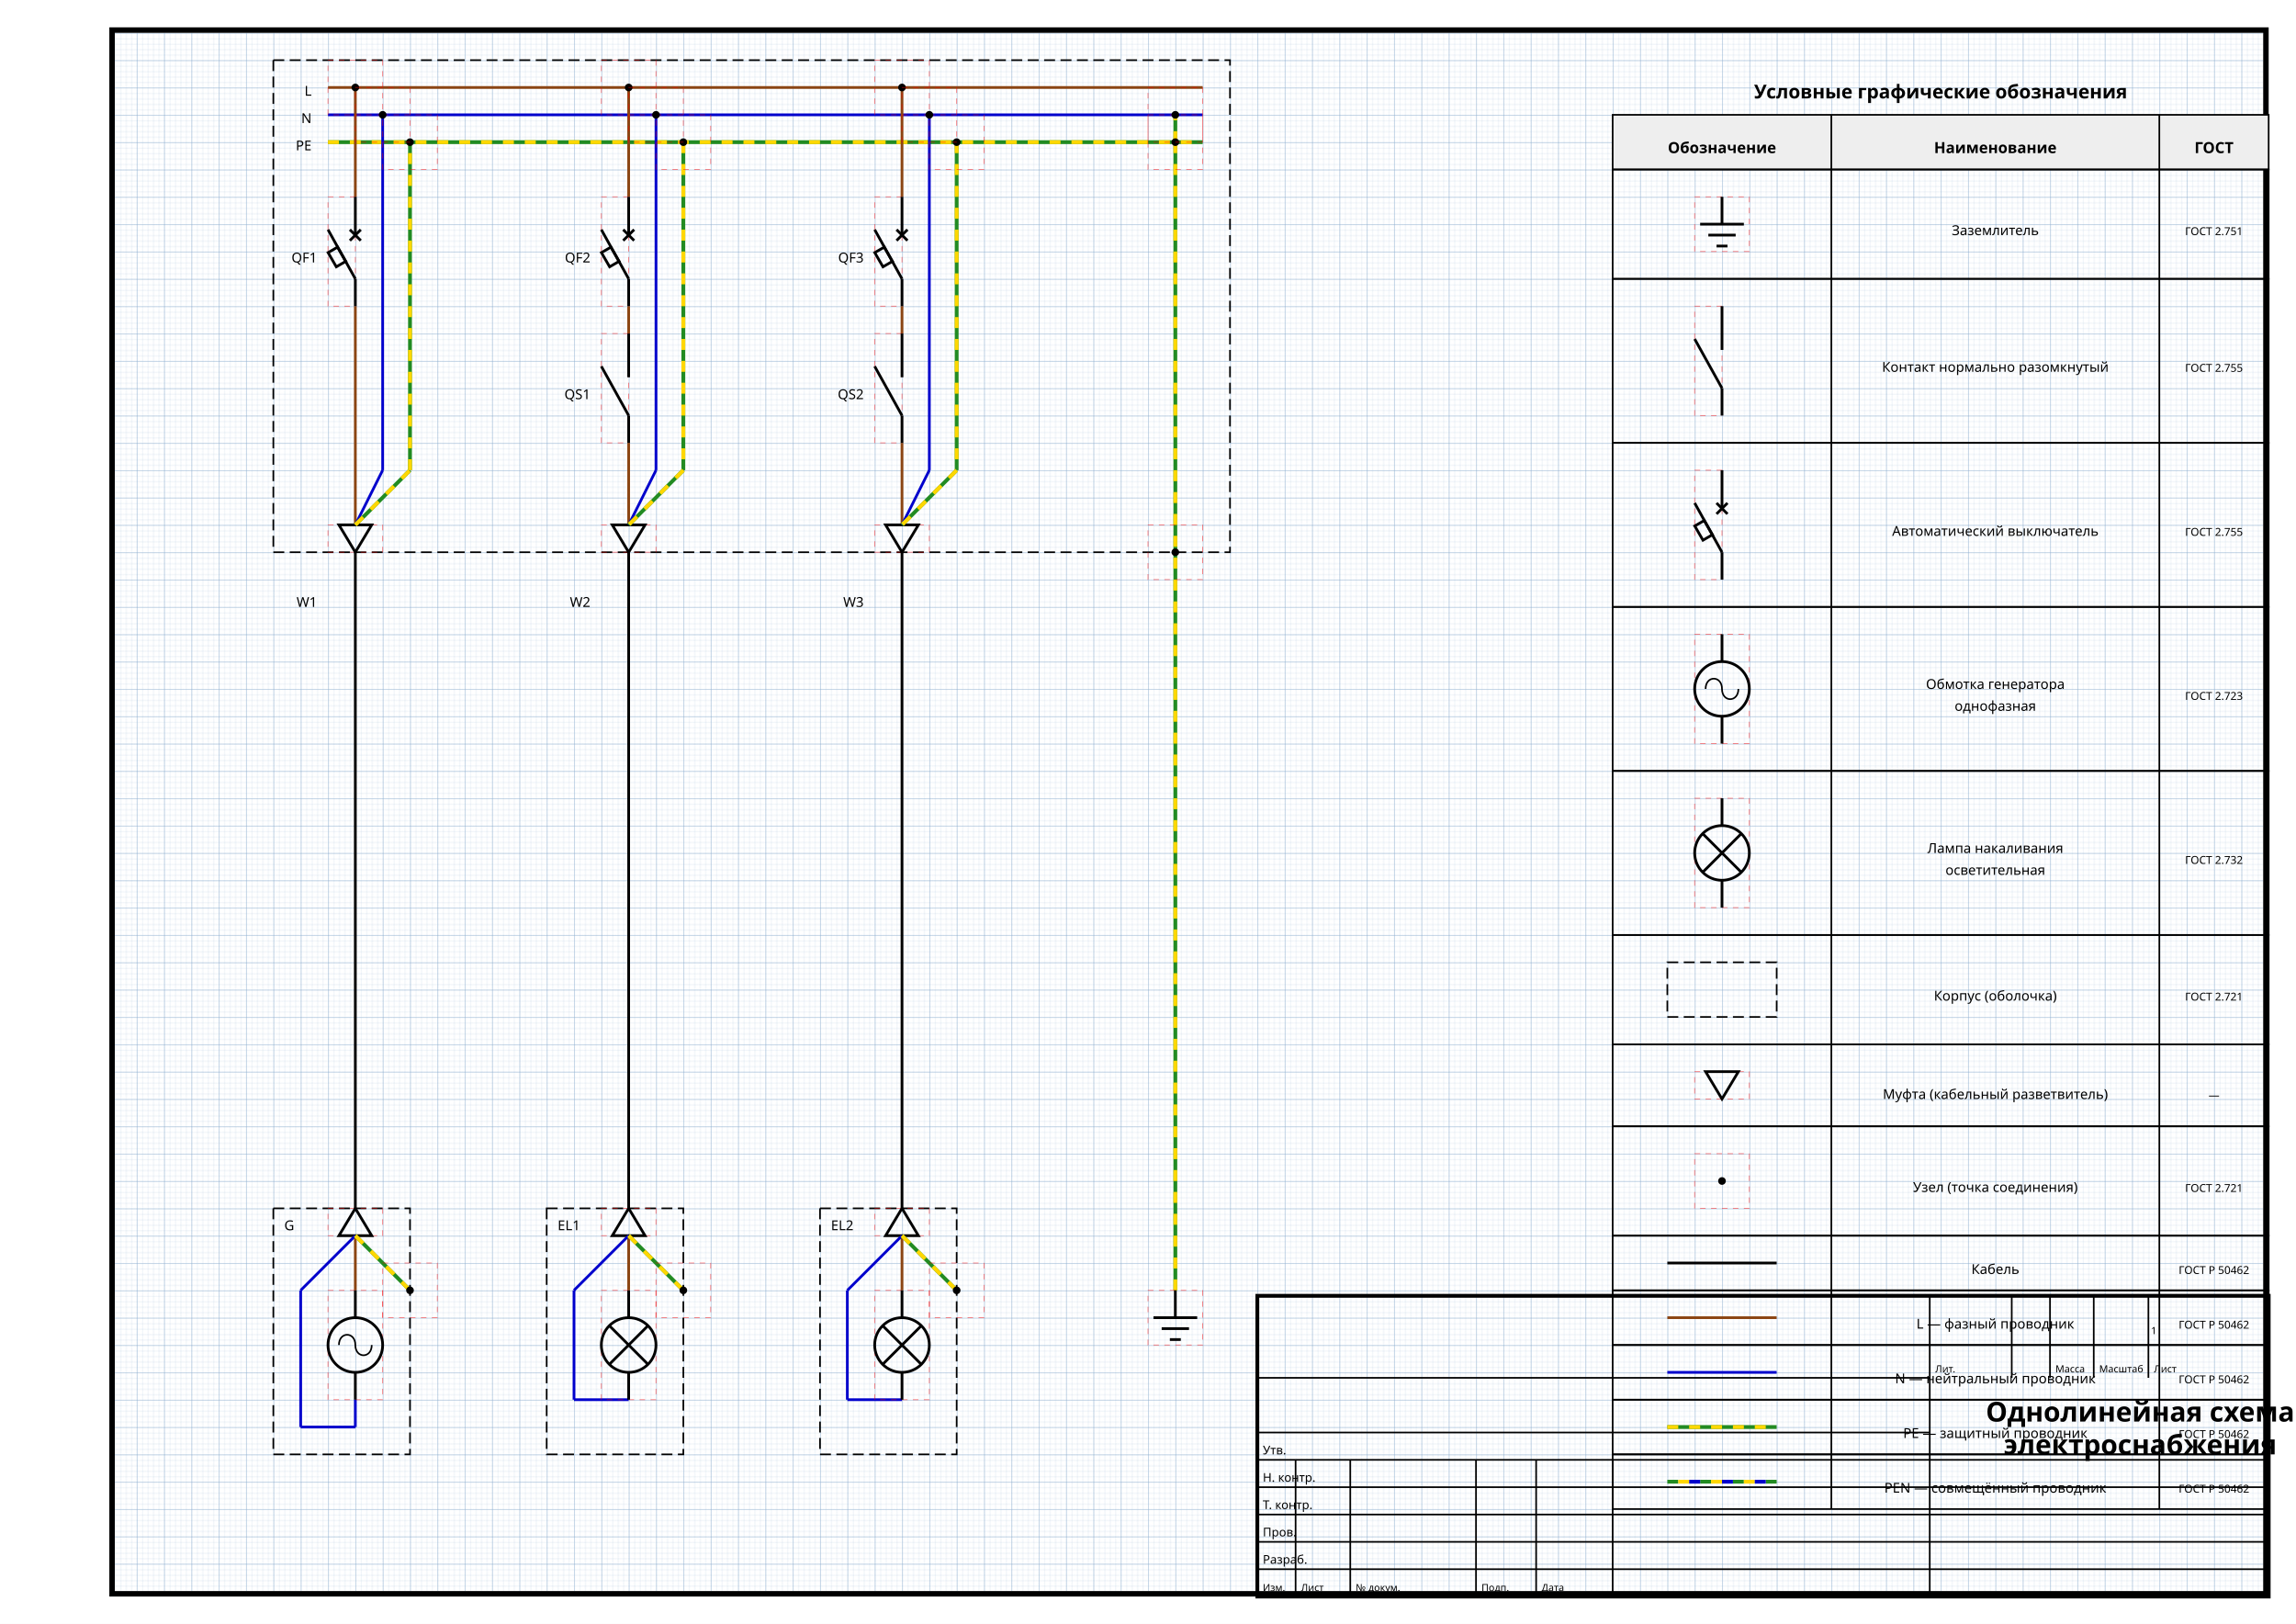
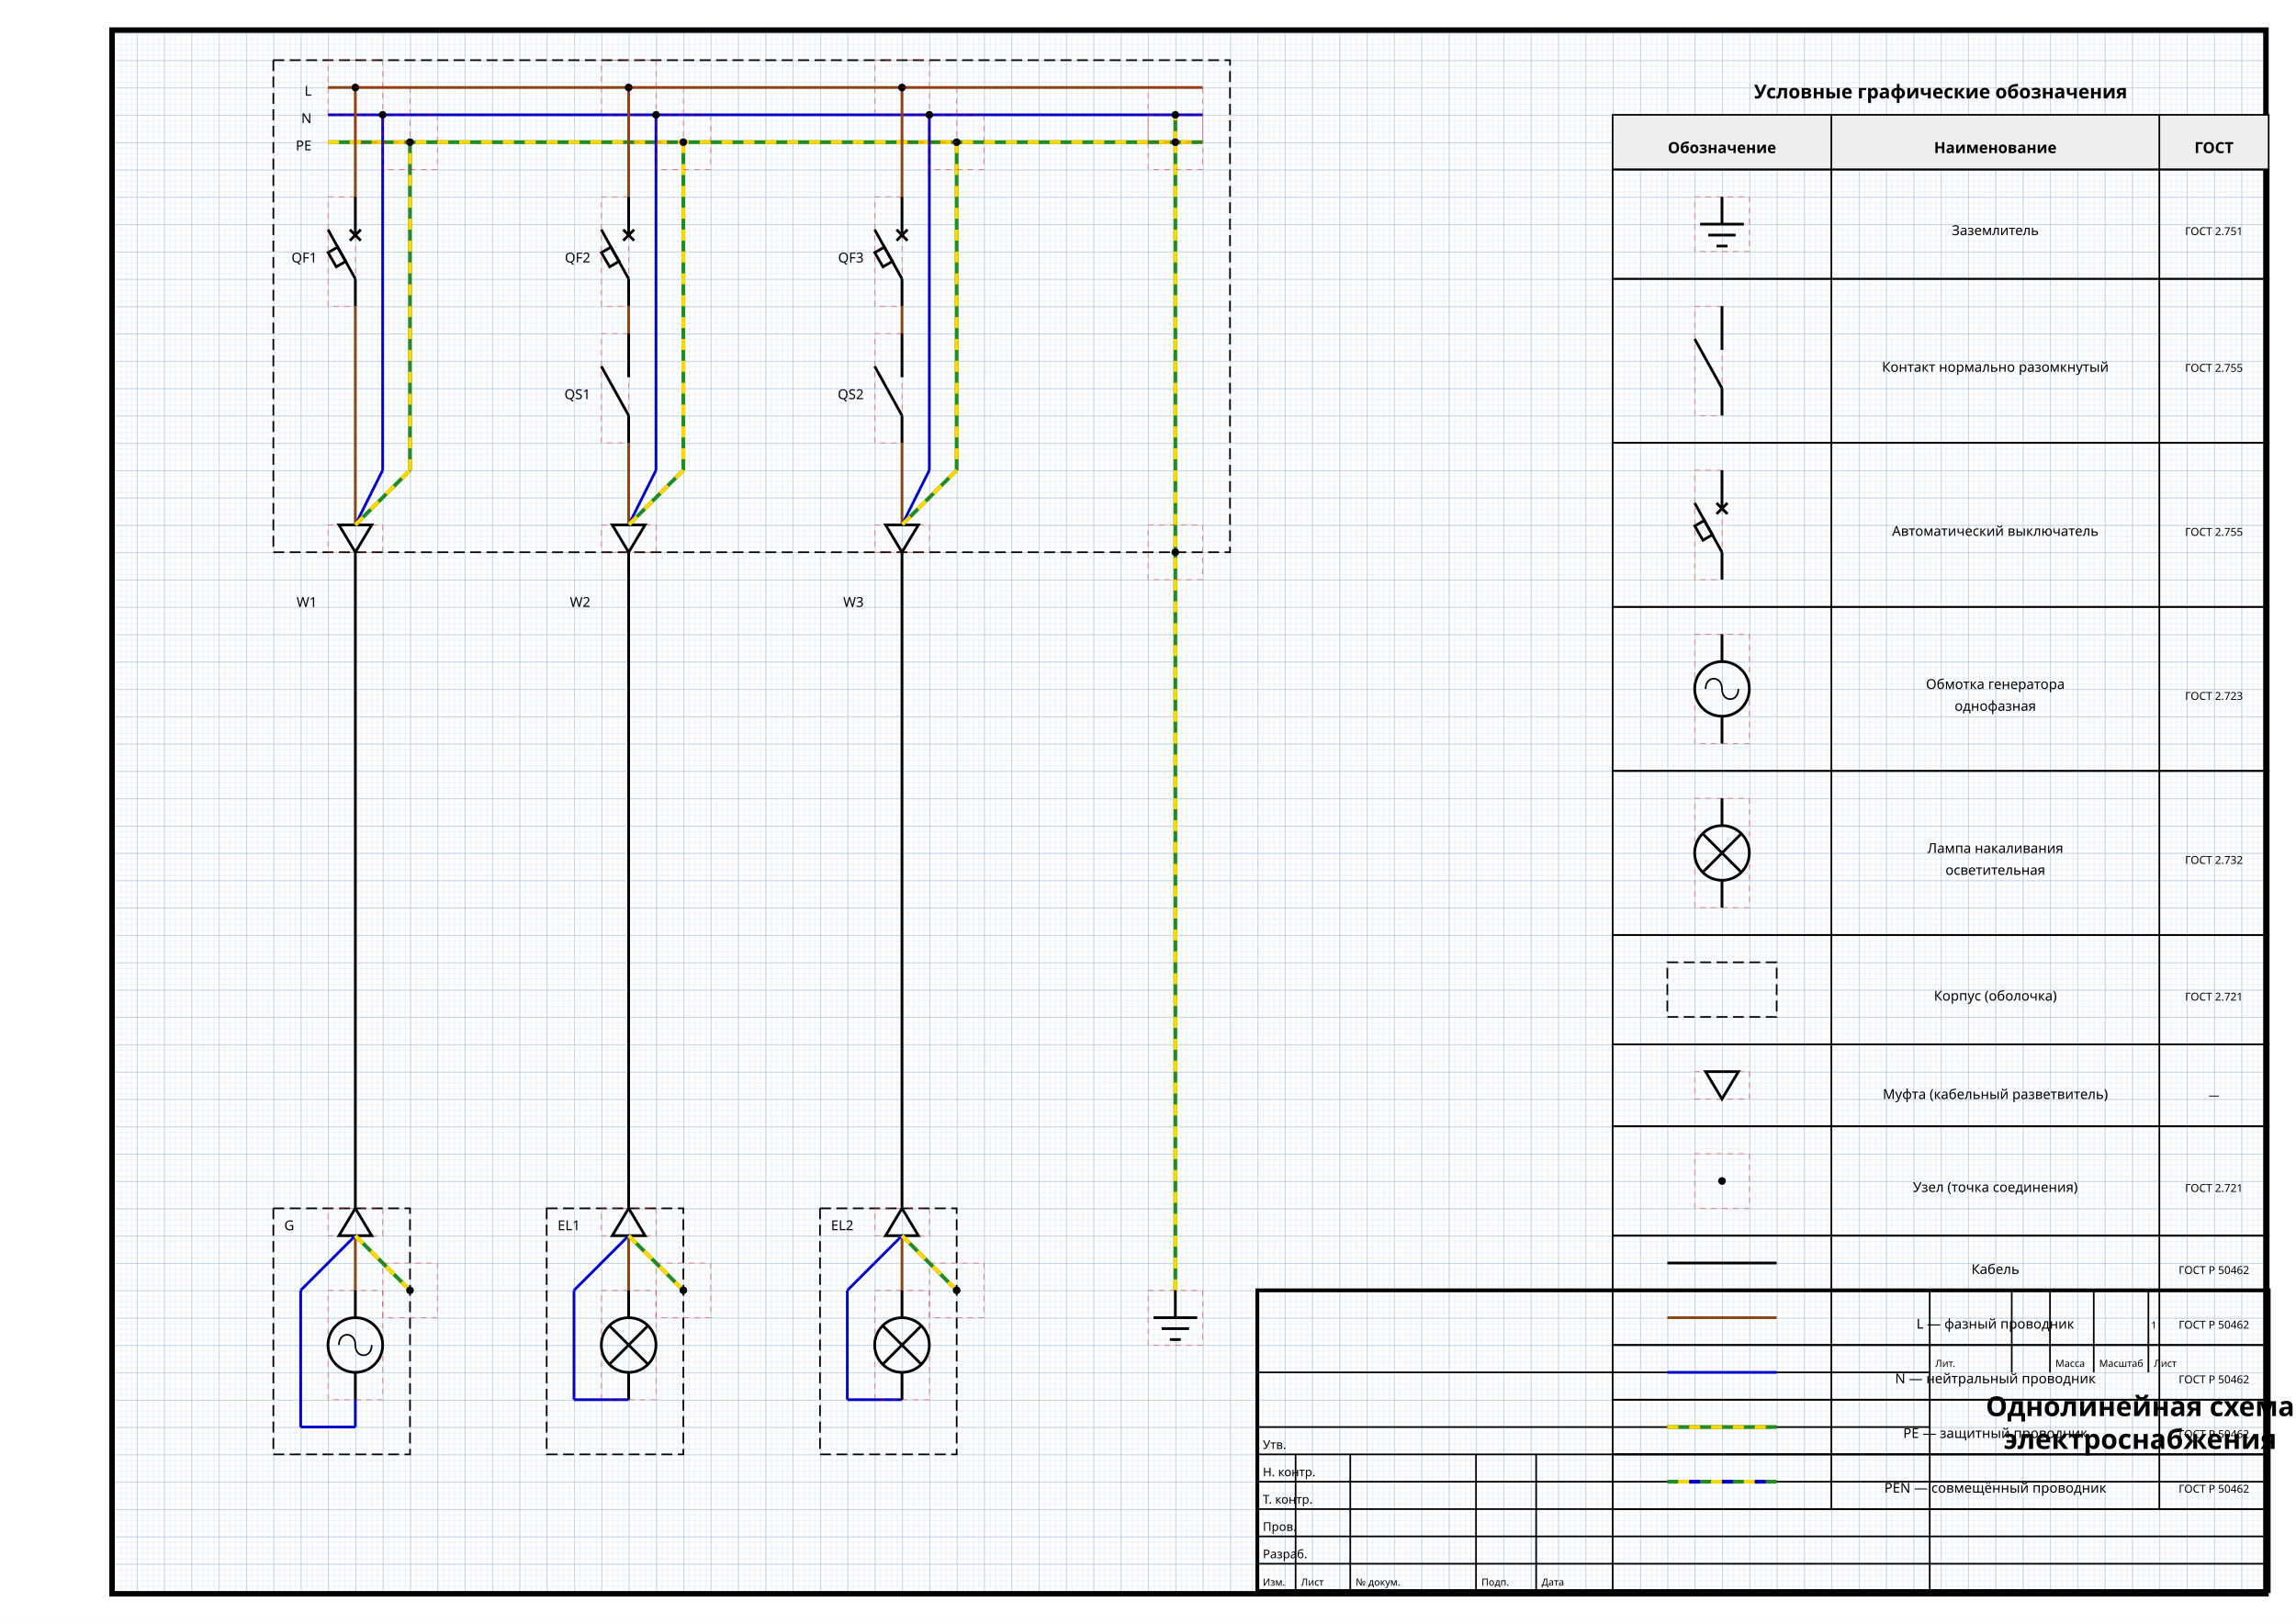
<svg xmlns="http://www.w3.org/2000/svg" width="420mm" height="297mm" viewBox="0 0 420 297">
  <rect width="420" height="297" fill="white" />
  <defs>
    <pattern id="mm1" width="1" height="1" patternUnits="userSpaceOnUse" y="1">
      <line x1="0" y1="0" x2="0" y2="1" stroke="#c8d8e8" stroke-width="0.1" />
      <line x1="0" y1="0" x2="1" y2="0" stroke="#c8d8e8" stroke-width="0.1" />
    </pattern>
    <pattern id="mm5" width="5" height="5" patternUnits="userSpaceOnUse" y="1">
      <rect width="5" height="5" fill="url(#mm1)" />
      <line x1="0" y1="0" x2="0" y2="5" stroke="#90b0d0" stroke-width="0.15" />
      <line x1="0" y1="0" x2="5" y2="0" stroke="#90b0d0" stroke-width="0.15" />
    </pattern>
    <symbol id="ugo-node" overflow="visible">
      <rect x="-5" y="-5" width="10" height="10" fill="none" stroke="red" stroke-width="0.15" stroke-dasharray="1,1" opacity="0.5" />
      <circle cx="0" cy="0" r="0.7" fill="black" stroke="none" />
    </symbol>
    <symbol id="ugo-ground" overflow="visible">
      <rect x="-5" y="0" width="10" height="10" fill="none" stroke="red" stroke-width="0.15" stroke-dasharray="1,1" opacity="0.5" />
      <g stroke="black" stroke-width="0.5">
        <line x1="0" y1="0" x2="0" y2="5" />
        <line x1="-4" y1="5" x2="4" y2="5" />
        <line x1="-2.5" y1="7" x2="2.5" y2="7" />
        <line x1="-1" y1="9" x2="1" y2="9" />
      </g>
    </symbol>
    <symbol id="ugo-contact" overflow="visible">
      <rect x="-5" y="0" width="5" height="20" fill="none" stroke="red" stroke-width="0.15" stroke-dasharray="1,1" opacity="0.5" />
      <g stroke="black" stroke-width="0.5" fill="none">
        <line x1="0" y1="0" x2="0" y2="8" />
        <line x1="0" y1="15" x2="-5" y2="6" />
        <line x1="0" y1="15" x2="0" y2="20" />
      </g>
    </symbol>
    <symbol id="ugo-breaker" overflow="visible">
      <rect x="-5" y="0" width="5" height="20" fill="none" stroke="red" stroke-width="0.15" stroke-dasharray="1,1" opacity="0.5" />
      <g stroke="black" stroke-width="0.5" fill="none">
        <line x1="0" y1="0" x2="0" y2="7" />
        <line x1="-1" y1="6" x2="1" y2="8" />
        <line x1="-1" y1="8" x2="1" y2="6" />
        <line x1="0" y1="15" x2="-5" y2="6" />
        <rect x="-2" y="-1.5" width="2" height="3" fill="none" stroke="black" stroke-width="0.5" transform="translate(-2.5, 10.5) rotate(-30)" />
        <line x1="0" y1="15" x2="0" y2="20" />
      </g>
    </symbol>
    <symbol id="ugo-generator" overflow="visible">
      <rect x="-5" y="0" width="10" height="20" fill="none" stroke="red" stroke-width="0.15" stroke-dasharray="1,1" opacity="0.5" />
      <g stroke="black" stroke-width="0.5" fill="none">
        <line x1="0" y1="0" x2="0" y2="5" />
        <circle cx="0" cy="10" r="5" />
        <path d="M-3,10 C-3,7.5 0,7.5 0,10 S3,12.5 3,10" stroke-width="0.3" />
        <line x1="0" y1="15" x2="0" y2="20" />
      </g>
    </symbol>
    <symbol id="ugo-lamp" overflow="visible">
      <rect x="-5" y="0" width="10" height="20" fill="none" stroke="red" stroke-width="0.15" stroke-dasharray="1,1" opacity="0.5" />
      <g stroke="black" stroke-width="0.5" fill="none">
        <line x1="0" y1="0" x2="0" y2="5" />
        <circle cx="0" cy="10" r="5" />
        <line x1="-3.5" y1="6.5" x2="3.5" y2="13.5" />
        <line x1="3.5" y1="6.5" x2="-3.5" y2="13.5" />
        <line x1="0" y1="15" x2="0" y2="20" />
      </g>
    </symbol>
    <symbol id="ugo-mufta" overflow="visible">
      <rect x="-5" y="0" width="10" height="5" fill="none" stroke="red" stroke-width="0.15" stroke-dasharray="1,1" opacity="0.5" />
      <polygon points="-3,0 3,0 0,5" stroke="black" stroke-width="0.5" fill="none" />
    </symbol>
  </defs>
  <rect x="21" y="6" width="393" height="285" fill="url(#mm5)" />
  <rect x="20.5" y="5.5" width="394" height="286" fill="none" stroke="black" stroke-width="1" />
  <g stroke="black" stroke-width="0.3" font-family="sans-serif" fill="none">
-     <rect x="230" y="237" width="185" height="55" stroke-width="0.7" />
-     <line x1="230" y1="287" x2="415" y2="287" />
-     <line x1="230" y1="282" x2="415" y2="282" />
-     <line x1="230" y1="277" x2="415" y2="277" />
-     <line x1="230" y1="272" x2="415" y2="272" />
-     <line x1="230" y1="267" x2="415" y2="267" />
-     <line x1="230" y1="262" x2="353" y2="262" />
-     <line x1="230" y1="252" x2="353" y2="252" />
-     <line x1="237" y1="267" x2="237" y2="292" />
-     <line x1="247" y1="267" x2="247" y2="292" />
-     <line x1="270" y1="267" x2="270" y2="292" />
-     <line x1="281" y1="267" x2="281" y2="292" />
-     <line x1="295" y1="267" x2="295" y2="292" />
-     <line x1="353" y1="237" x2="353" y2="292" />
-     <line x1="368" y1="237" x2="368" y2="252" />
-     <line x1="375" y1="237" x2="375" y2="252" />
-     <line x1="383" y1="237" x2="383" y2="252" />
-     <line x1="393" y1="237" x2="393" y2="252" />
+     <rect x="230" y="236" width="185" height="55" stroke-width="0.7" />
+     <line x1="230" y1="286" x2="415" y2="286" />
+     <line x1="230" y1="281" x2="415" y2="281" />
+     <line x1="230" y1="276" x2="415" y2="276" />
+     <line x1="230" y1="271" x2="415" y2="271" />
+     <line x1="230" y1="266" x2="415" y2="266" />
+     <line x1="230" y1="261" x2="353" y2="261" />
+     <line x1="230" y1="251" x2="353" y2="251" />
+     <line x1="237" y1="266" x2="237" y2="291" />
+     <line x1="247" y1="266" x2="247" y2="291" />
+     <line x1="270" y1="266" x2="270" y2="291" />
+     <line x1="281" y1="266" x2="281" y2="291" />
+     <line x1="295" y1="266" x2="295" y2="291" />
+     <line x1="353" y1="236" x2="353" y2="291" />
+     <line x1="368" y1="236" x2="368" y2="251" />
+     <line x1="375" y1="236" x2="375" y2="251" />
+     <line x1="383" y1="236" x2="383" y2="251" />
+     <line x1="393" y1="236" x2="393" y2="251" />
    <g font-size="1.8" fill="black" stroke="none">
-       <text x="231" y="291">Изм.</text>
-       <text x="238" y="291">Лист</text>
-       <text x="248" y="291">№ докум.</text>
-       <text x="271" y="291">Подп.</text>
-       <text x="282" y="291">Дата</text>
+       <text x="231" y="290">Изм.</text>
+       <text x="238" y="290">Лист</text>
+       <text x="248" y="290">№ докум.</text>
+       <text x="271" y="290">Подп.</text>
+       <text x="282" y="290">Дата</text>
    </g>
    <g font-size="2.2" fill="black" stroke="none">
-       <text x="231" y="286">Разраб.</text>
-       <text x="231" y="281">Пров.</text>
-       <text x="231" y="271">Н. контр.</text>
-       <text x="231" y="276">Т. контр.</text>
-       <text x="231" y="266">Утв.</text>
+       <text x="231" y="285">Разраб.</text>
+       <text x="231" y="280">Пров.</text>
+       <text x="231" y="270">Н. контр.</text>
+       <text x="231" y="275">Т. контр.</text>
+       <text x="231" y="265">Утв.</text>
    </g>
-     <text x="391.5" y="260" font-size="5" fill="black" stroke="none" text-anchor="middle" font-weight="bold">Однолинейная схема</text>
-     <text x="391.5" y="266" font-size="5" fill="black" stroke="none" text-anchor="middle" font-weight="bold">электроснабжения</text>
+     <text x="391.5" y="259" font-size="5" fill="black" stroke="none" text-anchor="middle" font-weight="bold">Однолинейная схема</text>
+     <text x="391.5" y="265" font-size="5" fill="black" stroke="none" text-anchor="middle" font-weight="bold">электроснабжения</text>
    <g font-size="1.8" fill="black" stroke="none">
-       <text x="354" y="251">Лит.</text>
-       <text x="376" y="251">Масса</text>
-       <text x="384" y="251">Масштаб</text>
+       <text x="354" y="250">Лит.</text>
+       <text x="376" y="250">Масса</text>
+       <text x="384" y="250">Масштаб</text>
    </g>
    <g font-size="1.8" fill="black" stroke="none">
-       <text x="394" y="251">Лист</text>
-       <text x="394" y="244" text-anchor="middle">1</text>
+       <text x="394" y="250">Лист</text>
+       <text x="394" y="243" text-anchor="middle">1</text>
    </g>
  </g>
  <rect x="50" y="11" width="175" height="90" fill="none" stroke="black" stroke-width="0.3" stroke-dasharray="2,1" />
  <line x1="60" y1="16" x2="220" y2="16" stroke="#8B4513" stroke-width="0.5" />
  <line x1="60" y1="21" x2="220" y2="21" stroke="#0000CC" stroke-width="0.5" />
  <g stroke-width="0.7">
    <line x1="60" y1="26" x2="220" y2="26" stroke="#228B22" />
    <line x1="60" y1="26" x2="220" y2="26" stroke="#FFD700" stroke-dasharray="2,2" />
  </g>
  <rect x="50" y="221" width="25" height="45" fill="none" stroke="black" stroke-width="0.3" stroke-dasharray="2,1" />
  <rect x="100" y="221" width="25" height="45" fill="none" stroke="black" stroke-width="0.3" stroke-dasharray="2,1" />
  <rect x="150" y="221" width="25" height="45" fill="none" stroke="black" stroke-width="0.3" stroke-dasharray="2,1" />
  <g stroke="#8B4513" stroke-width="0.5">
    <line x1="65" y1="16" x2="65" y2="36" />
    <line x1="65" y1="56" x2="65" y2="96" />
    <line x1="65" y1="226" x2="65" y2="236" />
    <line x1="115" y1="16" x2="115" y2="36" />
    <line x1="115" y1="56" x2="115" y2="61" />
    <line x1="115" y1="81" x2="115" y2="96" />
    <line x1="115" y1="226" x2="115" y2="236" />
    <line x1="165" y1="16" x2="165" y2="36" />
    <line x1="165" y1="56" x2="165" y2="61" />
    <line x1="165" y1="81" x2="165" y2="96" />
    <line x1="165" y1="226" x2="165" y2="236" />
  </g>
  <use href="#ugo-breaker" x="65" y="36" />
  <use href="#ugo-breaker" x="115" y="36" />
  <use href="#ugo-contact" x="115" y="61" />
  <use href="#ugo-breaker" x="165" y="36" />
  <use href="#ugo-contact" x="165" y="61" />
  <use href="#ugo-mufta" x="65" y="96" />
  <line x1="65" y1="101" x2="65" y2="221" stroke="black" stroke-width="0.5" />
  <g transform="translate(65, 226) scale(1, -1)">
    <use href="#ugo-mufta" />
  </g>
  <use href="#ugo-mufta" x="115" y="96" />
  <line x1="115" y1="101" x2="115" y2="221" stroke="black" stroke-width="0.5" />
  <g transform="translate(115, 226) scale(1, -1)">
    <use href="#ugo-mufta" />
  </g>
  <use href="#ugo-mufta" x="165" y="96" />
  <line x1="165" y1="101" x2="165" y2="221" stroke="black" stroke-width="0.5" />
  <g transform="translate(165, 226) scale(1, -1)">
    <use href="#ugo-mufta" />
  </g>
  <g stroke="#0000CC" stroke-width="0.5">
    <line x1="70" y1="21" x2="70" y2="86" />
    <line x1="70" y1="86" x2="65" y2="96" />
    <line x1="65" y1="226" x2="55" y2="236" />
    <line x1="55" y1="236" x2="55" y2="261" />
    <line x1="55" y1="261" x2="65" y2="261" />
    <line x1="65" y1="261" x2="65" y2="256" />
    <line x1="120" y1="21" x2="120" y2="86" />
    <line x1="120" y1="86" x2="115" y2="96" />
    <line x1="115" y1="226" x2="105" y2="236" />
    <line x1="105" y1="236" x2="105" y2="256" />
    <line x1="105" y1="256" x2="115" y2="256" />
    <line x1="170" y1="21" x2="170" y2="86" />
    <line x1="170" y1="86" x2="165" y2="96" />
    <line x1="165" y1="226" x2="155" y2="236" />
    <line x1="155" y1="236" x2="155" y2="256" />
    <line x1="155" y1="256" x2="165" y2="256" />
  </g>
  <g stroke-width="0.7">
    <line x1="65" y1="96" x2="75" y2="86" stroke="#228B22" />
    <line x1="75" y1="86" x2="75" y2="26" stroke="#228B22" />
    <line x1="65" y1="226" x2="75" y2="236" stroke="#228B22" />
    <line x1="125" y1="26" x2="125" y2="86" stroke="#228B22" />
    <line x1="125" y1="86" x2="115" y2="96" stroke="#228B22" />
    <line x1="115" y1="226" x2="125" y2="236" stroke="#228B22" />
    <line x1="175" y1="26" x2="175" y2="86" stroke="#228B22" />
    <line x1="175" y1="86" x2="165" y2="96" stroke="#228B22" />
    <line x1="165" y1="226" x2="175" y2="236" stroke="#228B22" />
    <line x1="215" y1="26" x2="215" y2="21" stroke="#228B22" />
    <line x1="215" y1="26" x2="215" y2="236" stroke="#228B22" />
    <line x1="65" y1="96" x2="75" y2="86" stroke="#FFD700" stroke-dasharray="2,2" />
    <line x1="75" y1="86" x2="75" y2="26" stroke="#FFD700" stroke-dasharray="2,2" />
    <line x1="65" y1="226" x2="75" y2="236" stroke="#FFD700" stroke-dasharray="2,2" />
    <line x1="125" y1="26" x2="125" y2="86" stroke="#FFD700" stroke-dasharray="2,2" />
    <line x1="125" y1="86" x2="115" y2="96" stroke="#FFD700" stroke-dasharray="2,2" />
    <line x1="115" y1="226" x2="125" y2="236" stroke="#FFD700" stroke-dasharray="2,2" />
    <line x1="175" y1="26" x2="175" y2="86" stroke="#FFD700" stroke-dasharray="2,2" />
    <line x1="175" y1="86" x2="165" y2="96" stroke="#FFD700" stroke-dasharray="2,2" />
    <line x1="165" y1="226" x2="175" y2="236" stroke="#FFD700" stroke-dasharray="2,2" />
    <line x1="215" y1="26" x2="215" y2="21" stroke="#FFD700" stroke-dasharray="2,2" />
    <line x1="215" y1="26" x2="215" y2="236" stroke="#FFD700" stroke-dasharray="2,2" />
  </g>
  <use href="#ugo-node" x="75" y="236" />
  <use href="#ugo-node" x="75" y="26" />
  <use href="#ugo-node" x="125" y="26" />
  <use href="#ugo-node" x="125" y="236" />
  <use href="#ugo-node" x="175" y="26" />
  <use href="#ugo-node" x="175" y="236" />
  <use href="#ugo-node" x="215" y="26" />
  <use href="#ugo-node" x="215" y="101" />
  <use href="#ugo-node" x="65" y="16" />
  <use href="#ugo-node" x="115" y="16" />
  <use href="#ugo-node" x="165" y="16" />
  <use href="#ugo-node" x="70" y="21" />
  <use href="#ugo-node" x="120" y="21" />
  <use href="#ugo-node" x="170" y="21" />
  <use href="#ugo-node" x="215" y="21" />
  <use href="#ugo-generator" x="65" y="236" />
  <use href="#ugo-lamp" x="115" y="236" />
  <use href="#ugo-lamp" x="165" y="236" />
  <use href="#ugo-ground" x="215" y="236" />
  <g font-family="sans-serif" font-size="2.5" fill="black">
    <text x="57" y="17.5" text-anchor="end">L</text>
    <text x="57" y="22.5" text-anchor="end">N</text>
    <text x="57" y="27.5" text-anchor="end">PE</text>
    <text x="58" y="48" text-anchor="end">QF1</text>
    <text x="58" y="111" text-anchor="end">W1</text>
    <text x="52" y="225">G</text>
    <text x="108" y="48" text-anchor="end">QF2</text>
    <text x="108" y="73" text-anchor="end">QS1</text>
    <text x="108" y="111" text-anchor="end">W2</text>
    <text x="102" y="225">EL1</text>
    <text x="158" y="48" text-anchor="end">QF3</text>
    <text x="158" y="73" text-anchor="end">QS2</text>
    <text x="158" y="111" text-anchor="end">W3</text>
    <text x="152" y="225">EL2</text>
  </g>
  <g transform="translate(295, 21)" stroke="black" stroke-width="0.3" font-family="sans-serif">
    <text x="60" y="-3" font-size="3.5" font-weight="bold" text-anchor="middle" stroke="none" fill="black">Условные графические обозначения</text>
    <rect x="0" y="0" width="120" height="10" fill="#eee" stroke="black" />
    <text x="20" y="7" font-size="2.8" text-anchor="middle" stroke="none" fill="black" font-weight="bold">Обозначение</text>
    <text x="70" y="7" font-size="2.8" text-anchor="middle" stroke="none" fill="black" font-weight="bold">Наименование</text>
    <text x="110" y="7" font-size="2.8" text-anchor="middle" stroke="none" fill="black" font-weight="bold">ГОСТ</text>
    <line x1="40" y1="0" x2="40" y2="10" />
    <line x1="100" y1="0" x2="100" y2="10" />
    <rect x="0" y="10" width="120" height="20" fill="none" stroke="black" />
    <line x1="40" y1="10" x2="40" y2="30" />
    <line x1="100" y1="10" x2="100" y2="30" />
    <use href="#ugo-ground" x="20" y="15" />
    <text x="70" y="22" font-size="2.5" text-anchor="middle" stroke="none" fill="black">Заземлитель</text>
    <text x="110" y="22" font-size="2" text-anchor="middle" stroke="none" fill="black">ГОСТ 2.751</text>
    <rect x="0" y="30" width="120" height="30" fill="none" stroke="black" />
    <line x1="40" y1="30" x2="40" y2="60" />
    <line x1="100" y1="30" x2="100" y2="60" />
    <use href="#ugo-contact" x="20" y="35" />
    <text x="70" y="47" font-size="2.5" text-anchor="middle" stroke="none" fill="black">Контакт нормально разомкнутый</text>
    <text x="110" y="47" font-size="2" text-anchor="middle" stroke="none" fill="black">ГОСТ 2.755</text>
    <rect x="0" y="60" width="120" height="30" fill="none" stroke="black" />
    <line x1="40" y1="60" x2="40" y2="90" />
    <line x1="100" y1="60" x2="100" y2="90" />
    <use href="#ugo-breaker" x="20" y="65" />
    <text x="70" y="77" font-size="2.5" text-anchor="middle" stroke="none" fill="black">Автоматический выключатель</text>
    <text x="110" y="77" font-size="2" text-anchor="middle" stroke="none" fill="black">ГОСТ 2.755</text>
    <rect x="0" y="90" width="120" height="30" fill="none" stroke="black" />
    <line x1="40" y1="90" x2="40" y2="120" />
    <line x1="100" y1="90" x2="100" y2="120" />
    <use href="#ugo-generator" x="20" y="95" />
    <text x="70" y="105" font-size="2.5" text-anchor="middle" stroke="none" fill="black">Обмотка генератора</text>
    <text x="70" y="109" font-size="2.5" text-anchor="middle" stroke="none" fill="black">однофазная</text>
    <text x="110" y="107" font-size="2" text-anchor="middle" stroke="none" fill="black">ГОСТ 2.723</text>
    <rect x="0" y="120" width="120" height="30" fill="none" stroke="black" />
    <line x1="40" y1="120" x2="40" y2="150" />
    <line x1="100" y1="120" x2="100" y2="150" />
    <use href="#ugo-lamp" x="20" y="125" />
    <text x="70" y="135" font-size="2.5" text-anchor="middle" stroke="none" fill="black">Лампа накаливания</text>
    <text x="70" y="139" font-size="2.5" text-anchor="middle" stroke="none" fill="black">осветительная</text>
    <text x="110" y="137" font-size="2" text-anchor="middle" stroke="none" fill="black">ГОСТ 2.732</text>
    <rect x="0" y="150" width="120" height="20" fill="none" stroke="black" />
    <line x1="40" y1="150" x2="40" y2="170" />
    <line x1="100" y1="150" x2="100" y2="170" />
    <rect x="10" y="155" width="20" height="10" fill="none" stroke="black" stroke-dasharray="2,1" />
    <text x="70" y="162" font-size="2.5" text-anchor="middle" stroke="none" fill="black">Корпус (оболочка)</text>
    <text x="110" y="162" font-size="2" text-anchor="middle" stroke="none" fill="black">ГОСТ 2.721</text>
    <rect x="0" y="170" width="120" height="15" fill="none" stroke="black" />
    <line x1="40" y1="170" x2="40" y2="185" />
    <line x1="100" y1="170" x2="100" y2="185" />
    <use href="#ugo-mufta" x="20" y="175" />
    <text x="70" y="180" font-size="2.5" text-anchor="middle" stroke="none" fill="black">Муфта (кабельный разветвитель)</text>
    <text x="110" y="180" font-size="2" text-anchor="middle" stroke="none" fill="black">—</text>
    <rect x="0" y="185" width="120" height="20" fill="none" stroke="black" />
    <line x1="40" y1="185" x2="40" y2="205" />
    <line x1="100" y1="185" x2="100" y2="205" />
    <use href="#ugo-node" x="20" y="195" />
    <text x="70" y="197" font-size="2.5" text-anchor="middle" stroke="none" fill="black">Узел (точка соединения)</text>
    <text x="110" y="197" font-size="2" text-anchor="middle" stroke="none" fill="black">ГОСТ 2.721</text>
    <rect x="0" y="205" width="120" height="10" fill="none" stroke="black" />
    <line x1="40" y1="205" x2="40" y2="215" />
    <line x1="100" y1="205" x2="100" y2="215" />
    <line x1="10" y1="210" x2="30" y2="210" stroke="black" stroke-width="0.5" />
    <text x="70" y="212" font-size="2.5" text-anchor="middle" stroke="none" fill="black">Кабель</text>
    <text x="110" y="212" font-size="2" text-anchor="middle" stroke="none" fill="black">ГОСТ Р 50462</text>
    <rect x="0" y="215" width="120" height="10" fill="none" stroke="black" />
    <line x1="40" y1="215" x2="40" y2="225" />
    <line x1="100" y1="215" x2="100" y2="225" />
    <line x1="10" y1="220" x2="30" y2="220" stroke="#8B4513" stroke-width="0.5" />
    <text x="70" y="222" font-size="2.5" text-anchor="middle" stroke="none" fill="black">L — фазный проводник</text>
    <text x="110" y="222" font-size="2" text-anchor="middle" stroke="none" fill="black">ГОСТ Р 50462</text>
    <rect x="0" y="225" width="120" height="10" fill="none" stroke="black" />
    <line x1="40" y1="225" x2="40" y2="235" />
    <line x1="100" y1="225" x2="100" y2="235" />
    <line x1="10" y1="230" x2="30" y2="230" stroke="#0000CC" stroke-width="0.5" />
    <text x="70" y="232" font-size="2.5" text-anchor="middle" stroke="none" fill="black">N — нейтральный проводник</text>
    <text x="110" y="232" font-size="2" text-anchor="middle" stroke="none" fill="black">ГОСТ Р 50462</text>
    <rect x="0" y="235" width="120" height="10" fill="none" stroke="black" />
    <line x1="40" y1="235" x2="40" y2="245" />
    <line x1="100" y1="235" x2="100" y2="245" />
    <line x1="10" y1="240" x2="30" y2="240" stroke="#228B22" stroke-width="0.7" />
    <line x1="10" y1="240" x2="30" y2="240" stroke="#FFD700" stroke-width="0.7" stroke-dasharray="2,2" />
    <text x="70" y="242" font-size="2.5" text-anchor="middle" stroke="none" fill="black">PE — защитный проводник</text>
    <text x="110" y="242" font-size="2" text-anchor="middle" stroke="none" fill="black">ГОСТ Р 50462</text>
    <rect x="0" y="245" width="120" height="10" fill="none" stroke="black" />
    <line x1="40" y1="245" x2="40" y2="255" />
    <line x1="100" y1="245" x2="100" y2="255" />
    <line x1="10" y1="250" x2="30" y2="250" stroke="#228B22" stroke-width="0.7" stroke-dasharray="2,4" stroke-dashoffset="0" />
    <line x1="10" y1="250" x2="30" y2="250" stroke="#FFD700" stroke-width="0.7" stroke-dasharray="2,4" stroke-dashoffset="4" />
    <line x1="10" y1="250" x2="30" y2="250" stroke="#0000CC" stroke-width="0.7" stroke-dasharray="2,4" stroke-dashoffset="2" />
    <text x="70" y="252" font-size="2.5" text-anchor="middle" stroke="none" fill="black">PEN — совмещённый проводник</text>
    <text x="110" y="252" font-size="2" text-anchor="middle" stroke="none" fill="black">ГОСТ Р 50462</text>
  </g>
</svg>
